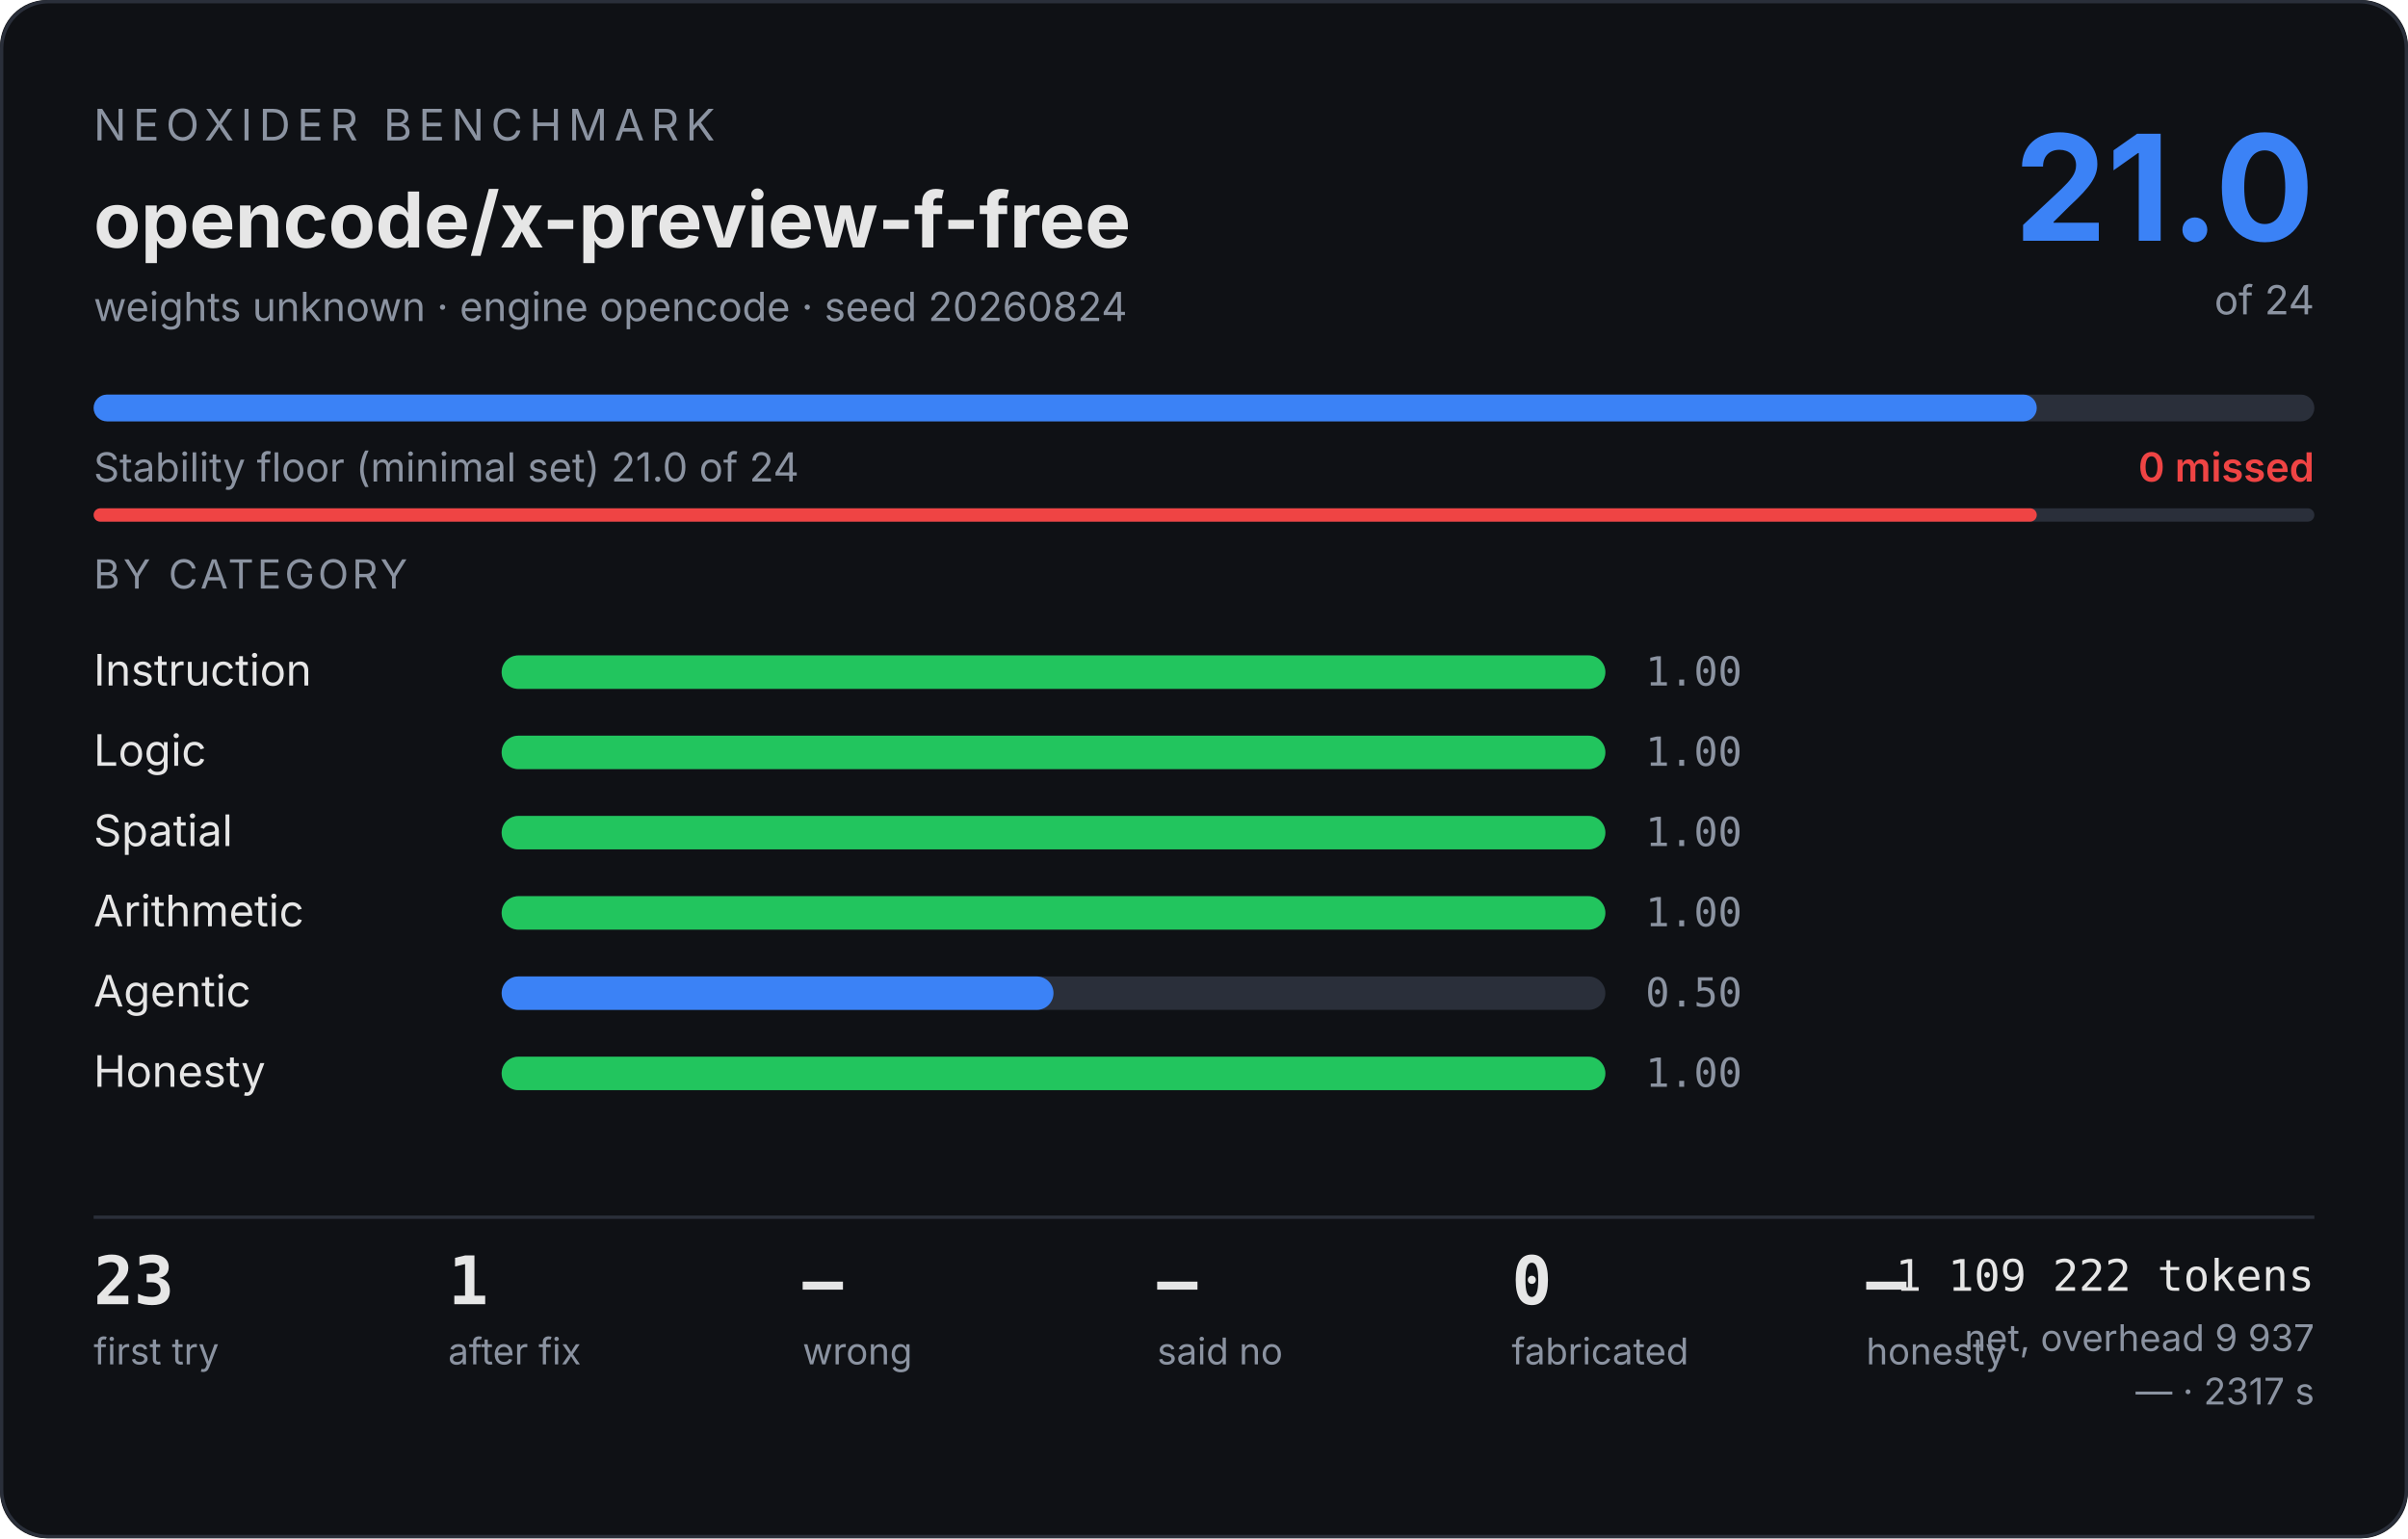
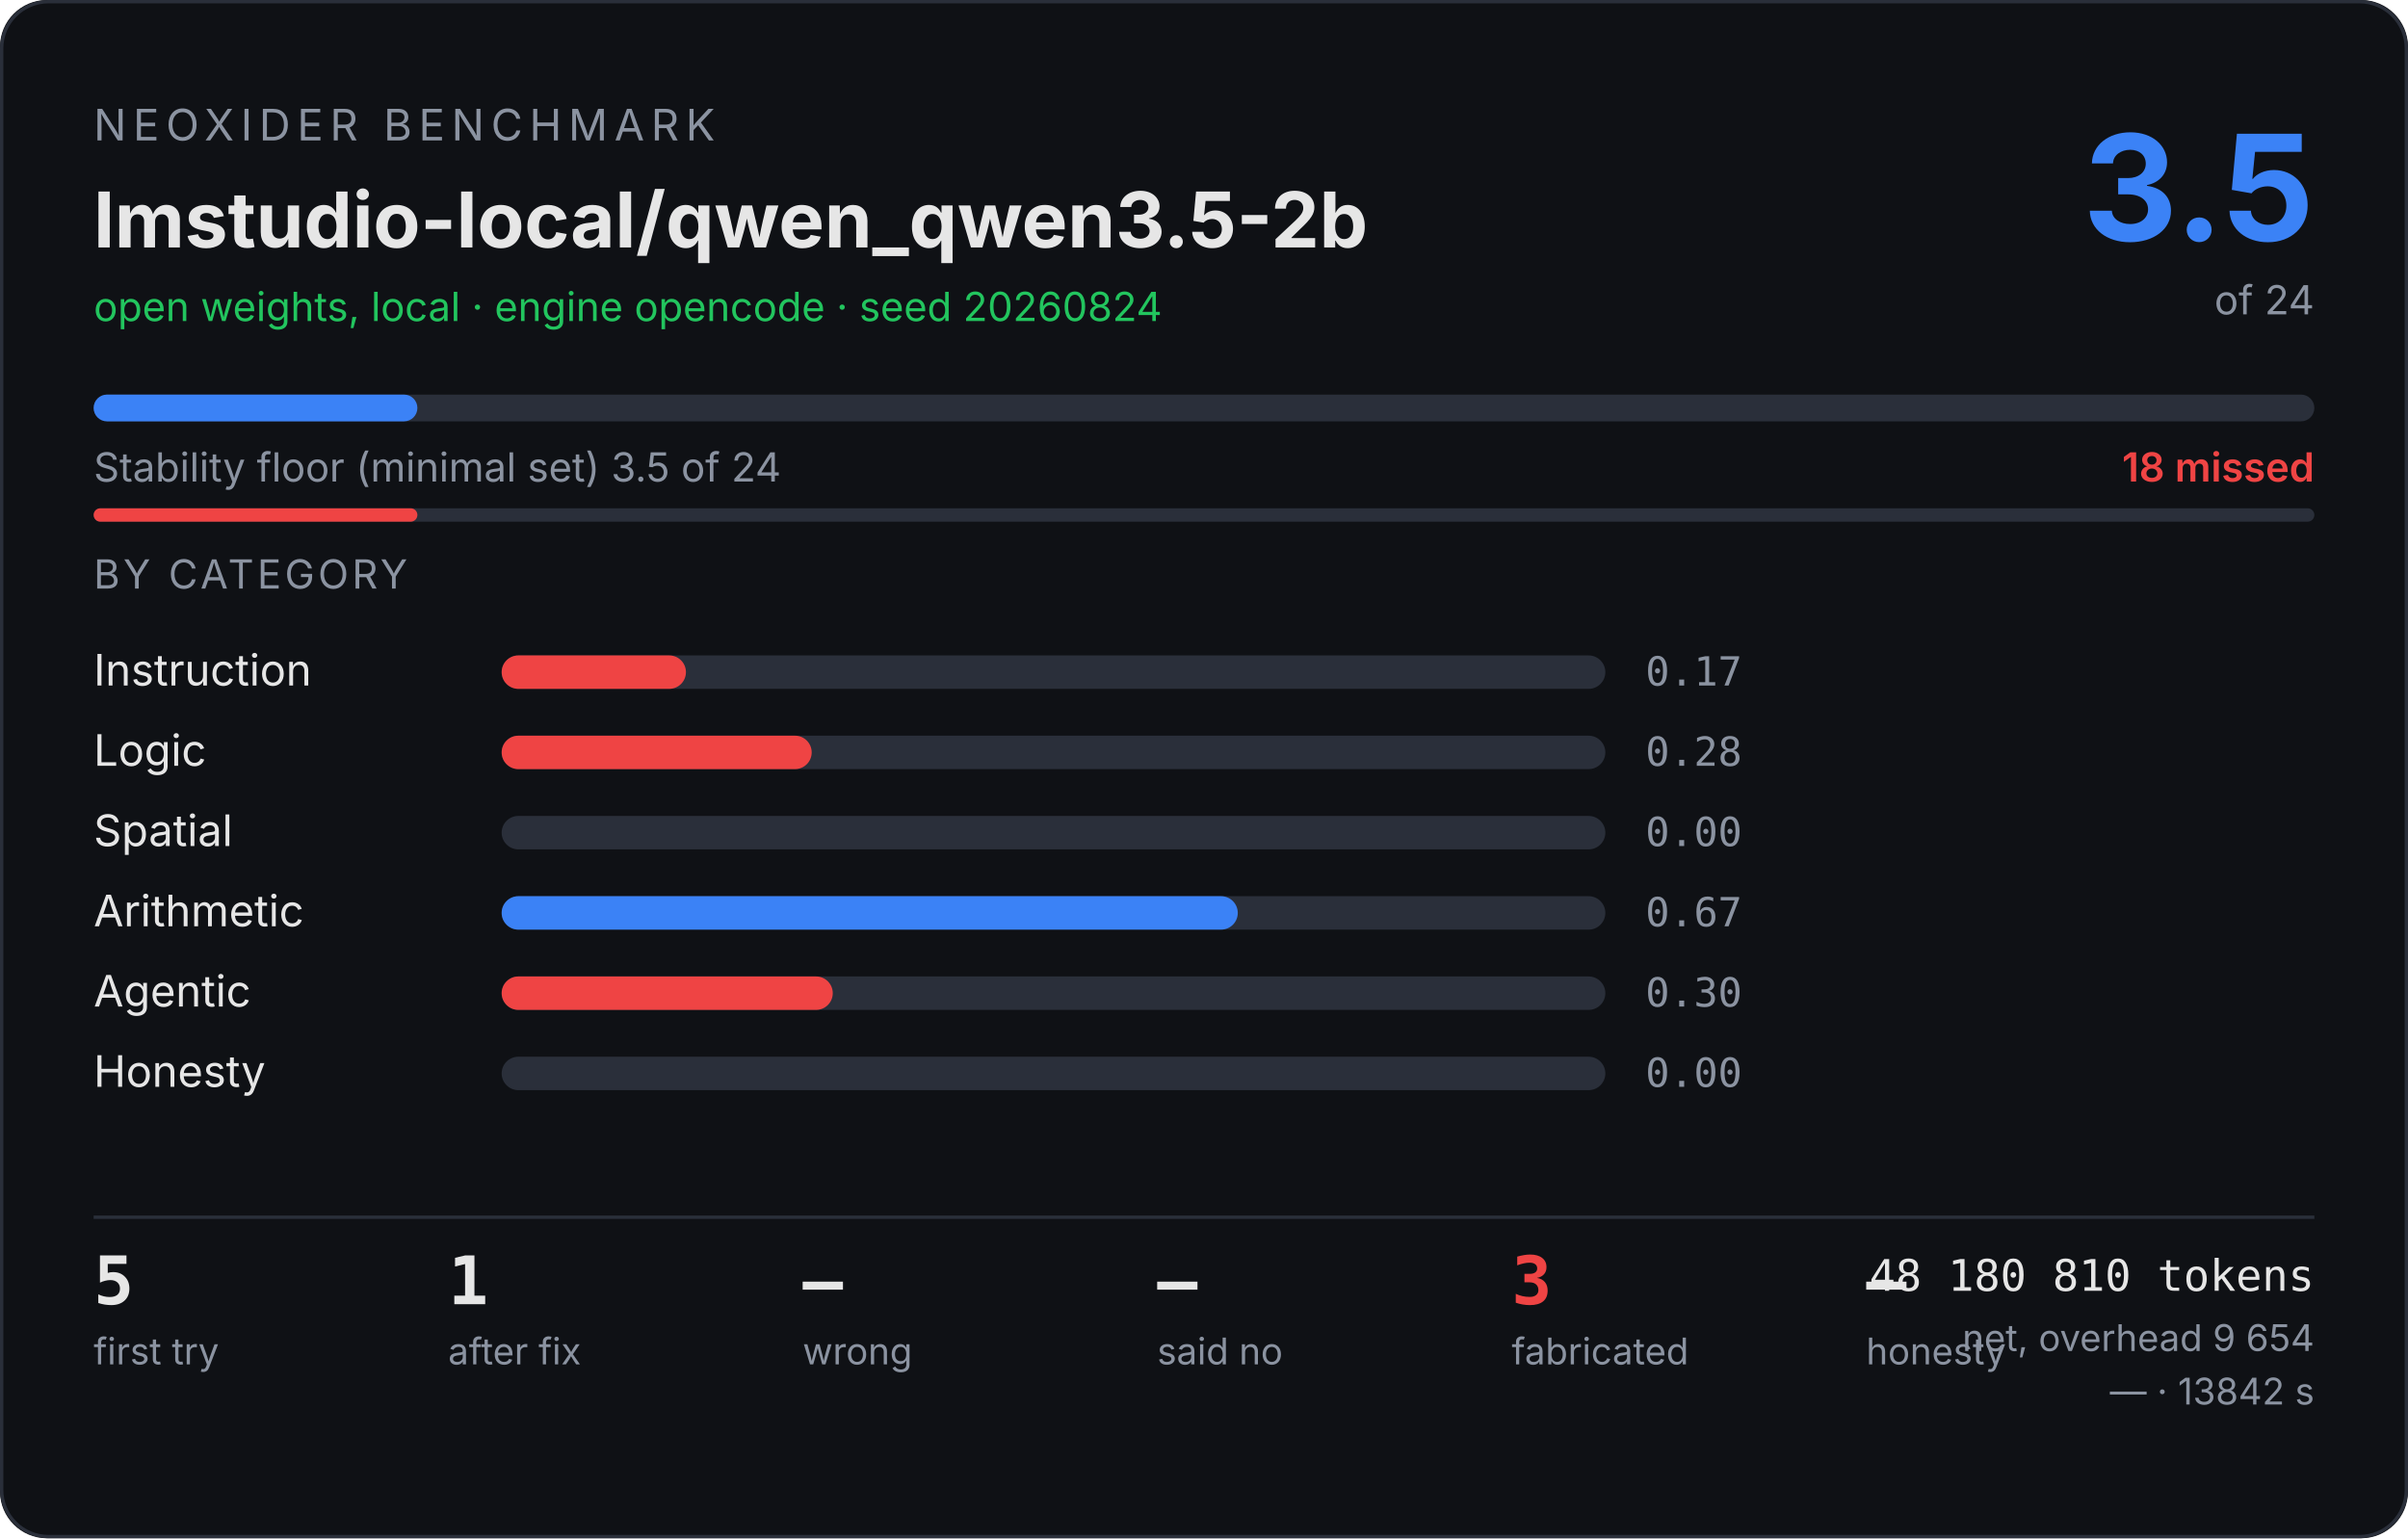
<svg xmlns="http://www.w3.org/2000/svg" width="720" height="460" viewBox="0 0 720 460" font-family="system-ui,-apple-system,Segoe UI,sans-serif">
  <rect width="720" height="460" rx="14" fill="#0f1115" />
  <rect x="0.5" y="0.5" width="719" height="459" rx="14" fill="none" stroke="#2a2f3a" />
  <text x="28" y="42" fill="#8b93a1" font-size="13" letter-spacing="2">NEOXIDER BENCHMARK</text>
-   <text x="28" y="74" fill="#e6e6e6" font-size="23" font-weight="700">opencode/x-preview-f-free</text>
-   <text x="28" y="96" fill="#8b93a1" font-size="12">weights unknown · engine opencode · seed 20260824</text>
-   <text x="692" y="72" text-anchor="end" fill="#3b82f6" font-size="44" font-weight="700">21.0</text>
+   <text x="28" y="74" fill="#e6e6e6" font-size="23" font-weight="700">lmstudio-local/qwen_qwen3.5-2b</text>
+   <text x="28" y="96" fill="#22c55e" font-size="12">open weights, local · engine opencode · seed 20260824</text>
+   <text x="692" y="72" text-anchor="end" fill="#3b82f6" font-size="44" font-weight="700">3.5</text>
  <text x="692" y="94" text-anchor="end" fill="#8b93a1" font-size="12">of 24</text>
  <rect x="28" y="118" width="664" height="8" rx="4" fill="#2a2f3a" />
-   <rect x="28" y="118" width="581.0" height="8" rx="4" fill="#3b82f6" />
-   <text x="28" y="144" fill="#8b93a1" font-size="12">Stability floor (minimal set) 21.0 of 24</text>
-   <text x="692" y="144" text-anchor="end" fill="#ef4444" font-size="12" font-weight="600">0 missed</text>
+   <rect x="28" y="118" width="96.8" height="8" rx="4" fill="#3b82f6" />
+   <text x="28" y="144" fill="#8b93a1" font-size="12">Stability floor (minimal set) 3.5 of 24</text>
+   <text x="692" y="144" text-anchor="end" fill="#ef4444" font-size="12" font-weight="600">18 missed</text>
  <rect x="28" y="152" width="664" height="4" rx="2" fill="#2a2f3a" />
-   <rect x="28" y="152" width="581.0" height="4" rx="2" fill="#ef4444" />
+   <rect x="28" y="152" width="96.8" height="4" rx="2" fill="#ef4444" />
  <text x="28" y="176" fill="#8b93a1" font-size="12" letter-spacing="1">BY CATEGORY</text>
  <text x="28" y="205" fill="#e6e6e6" font-size="13">Instruction</text>
  <rect x="150" y="196" width="330" height="10" rx="5" fill="#2a2f3a" />
-   <rect x="150" y="196" width="330.0" height="10" rx="5" fill="#22c55e" />
-   <text x="492" y="205" fill="#8b93a1" font-size="12" font-family="ui-monospace,Consolas,monospace">1.00</text>
+   <rect x="150" y="196" width="55.1" height="10" rx="5" fill="#ef4444" />
+   <text x="492" y="205" fill="#8b93a1" font-size="12" font-family="ui-monospace,Consolas,monospace">0.17</text>
  <text x="28" y="229" fill="#e6e6e6" font-size="13">Logic</text>
  <rect x="150" y="220" width="330" height="10" rx="5" fill="#2a2f3a" />
-   <rect x="150" y="220" width="330.0" height="10" rx="5" fill="#22c55e" />
-   <text x="492" y="229" fill="#8b93a1" font-size="12" font-family="ui-monospace,Consolas,monospace">1.00</text>
+   <rect x="150" y="220" width="92.7" height="10" rx="5" fill="#ef4444" />
+   <text x="492" y="229" fill="#8b93a1" font-size="12" font-family="ui-monospace,Consolas,monospace">0.28</text>
  <text x="28" y="253" fill="#e6e6e6" font-size="13">Spatial</text>
  <rect x="150" y="244" width="330" height="10" rx="5" fill="#2a2f3a" />
-   <rect x="150" y="244" width="330.0" height="10" rx="5" fill="#22c55e" />
-   <text x="492" y="253" fill="#8b93a1" font-size="12" font-family="ui-monospace,Consolas,monospace">1.00</text>
+   <rect x="150" y="244" width="0.0" height="10" rx="5" fill="#ef4444" />
+   <text x="492" y="253" fill="#8b93a1" font-size="12" font-family="ui-monospace,Consolas,monospace">0.00</text>
  <text x="28" y="277" fill="#e6e6e6" font-size="13">Arithmetic</text>
  <rect x="150" y="268" width="330" height="10" rx="5" fill="#2a2f3a" />
-   <rect x="150" y="268" width="330.0" height="10" rx="5" fill="#22c55e" />
-   <text x="492" y="277" fill="#8b93a1" font-size="12" font-family="ui-monospace,Consolas,monospace">1.00</text>
+   <rect x="150" y="268" width="220.1" height="10" rx="5" fill="#3b82f6" />
+   <text x="492" y="277" fill="#8b93a1" font-size="12" font-family="ui-monospace,Consolas,monospace">0.67</text>
  <text x="28" y="301" fill="#e6e6e6" font-size="13">Agentic</text>
  <rect x="150" y="292" width="330" height="10" rx="5" fill="#2a2f3a" />
-   <rect x="150" y="292" width="165.0" height="10" rx="5" fill="#3b82f6" />
-   <text x="492" y="301" fill="#8b93a1" font-size="12" font-family="ui-monospace,Consolas,monospace">0.50</text>
+   <rect x="150" y="292" width="99.0" height="10" rx="5" fill="#ef4444" />
+   <text x="492" y="301" fill="#8b93a1" font-size="12" font-family="ui-monospace,Consolas,monospace">0.30</text>
  <text x="28" y="325" fill="#e6e6e6" font-size="13">Honesty</text>
  <rect x="150" y="316" width="330" height="10" rx="5" fill="#2a2f3a" />
-   <rect x="150" y="316" width="330.0" height="10" rx="5" fill="#22c55e" />
-   <text x="492" y="325" fill="#8b93a1" font-size="12" font-family="ui-monospace,Consolas,monospace">1.00</text>
+   <rect x="150" y="316" width="0.0" height="10" rx="5" fill="#ef4444" />
+   <text x="492" y="325" fill="#8b93a1" font-size="12" font-family="ui-monospace,Consolas,monospace">0.00</text>
  <line x1="28" y1="364" x2="692" y2="364" stroke="#2a2f3a" />
-   <text x="28" y="390" fill="#e6e6e6" font-size="20" font-weight="700" font-family="ui-monospace,Consolas,monospace">23</text>
+   <text x="28" y="390" fill="#e6e6e6" font-size="20" font-weight="700" font-family="ui-monospace,Consolas,monospace">5</text>
  <text x="28" y="408" fill="#8b93a1" font-size="11">first try</text>
  <text x="134" y="390" fill="#e6e6e6" font-size="20" font-weight="700" font-family="ui-monospace,Consolas,monospace">1</text>
  <text x="134" y="408" fill="#8b93a1" font-size="11">after fix</text>
  <text x="240" y="390" fill="#e6e6e6" font-size="20" font-weight="700" font-family="ui-monospace,Consolas,monospace">—</text>
  <text x="240" y="408" fill="#8b93a1" font-size="11">wrong</text>
  <text x="346" y="390" fill="#e6e6e6" font-size="20" font-weight="700" font-family="ui-monospace,Consolas,monospace">—</text>
  <text x="346" y="408" fill="#8b93a1" font-size="11">said no</text>
-   <text x="452" y="390" fill="#e6e6e6" font-size="20" font-weight="700" font-family="ui-monospace,Consolas,monospace">0</text>
+   <text x="452" y="390" fill="#ef4444" font-size="20" font-weight="700" font-family="ui-monospace,Consolas,monospace">3</text>
  <text x="452" y="408" fill="#8b93a1" font-size="11">fabricated</text>
  <text x="558" y="390" fill="#e6e6e6" font-size="20" font-weight="700" font-family="ui-monospace,Consolas,monospace">—</text>
  <text x="558" y="408" fill="#8b93a1" font-size="11">honesty</text>
-   <text x="692" y="386" text-anchor="end" fill="#e6e6e6" font-size="13" font-family="ui-monospace,Consolas,monospace">1 109 222 tokens</text>
-   <text x="692" y="404" text-anchor="end" fill="#8b93a1" font-size="11">net, overhead 9 937</text>
-   <text x="692" y="420" text-anchor="end" fill="#8b93a1" font-size="11">— · 2317 s</text>
+   <text x="692" y="386" text-anchor="end" fill="#e6e6e6" font-size="13" font-family="ui-monospace,Consolas,monospace">48 180 810 tokens</text>
+   <text x="692" y="404" text-anchor="end" fill="#8b93a1" font-size="11">net, overhead 9 654</text>
+   <text x="692" y="420" text-anchor="end" fill="#8b93a1" font-size="11">— · 13842 s</text>
</svg>
